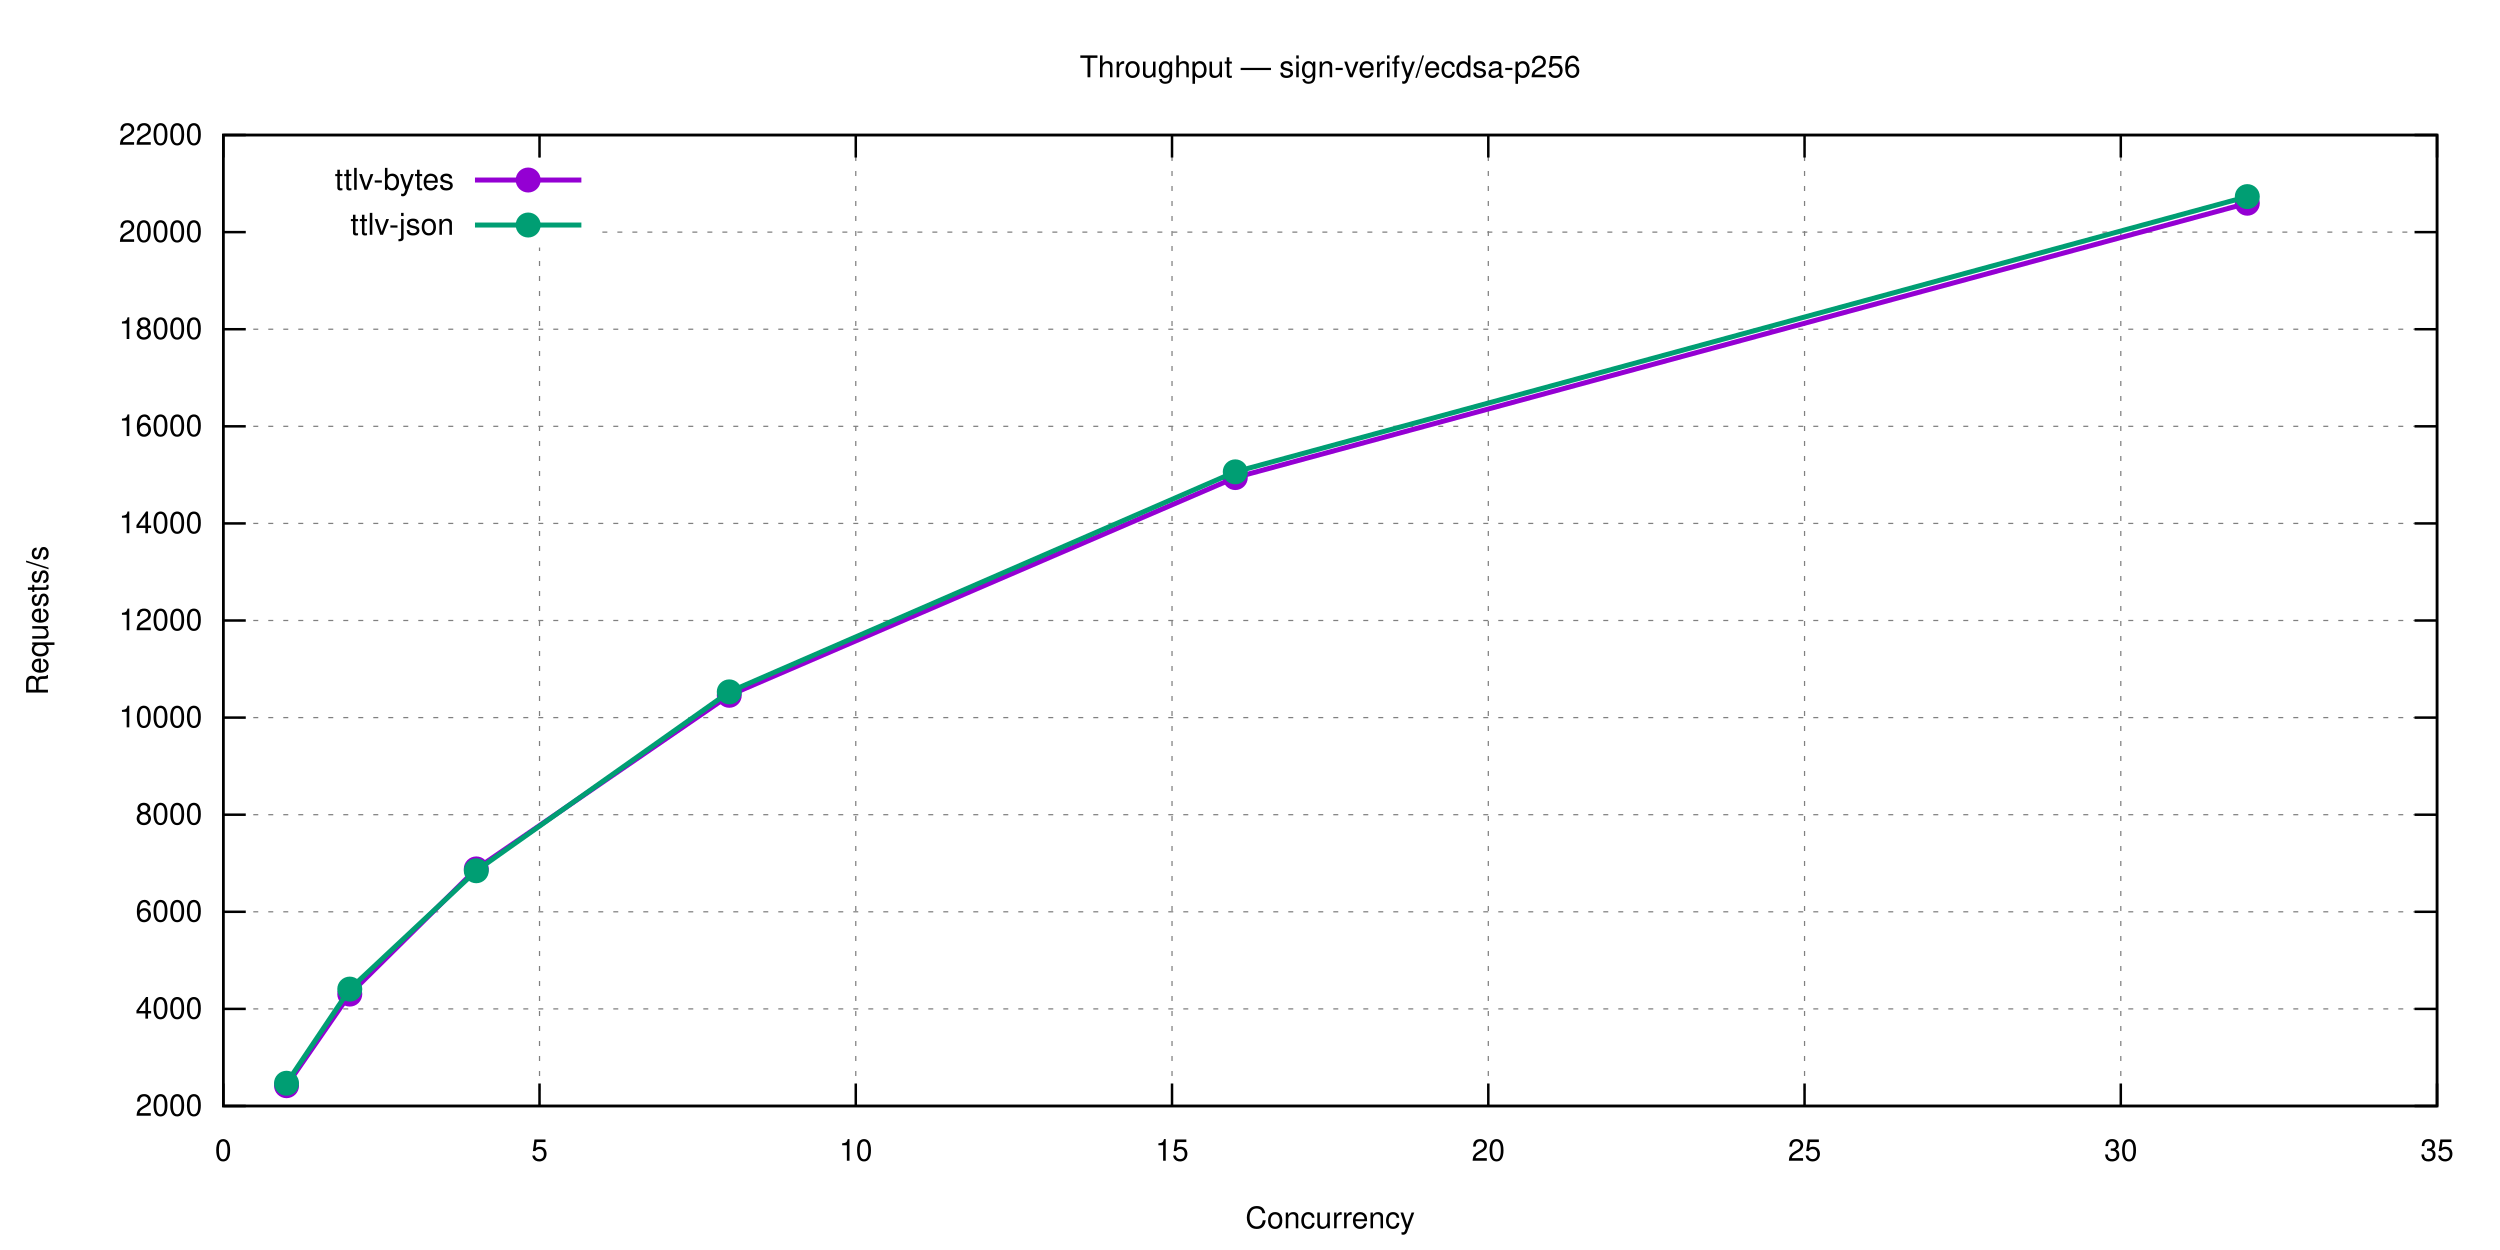
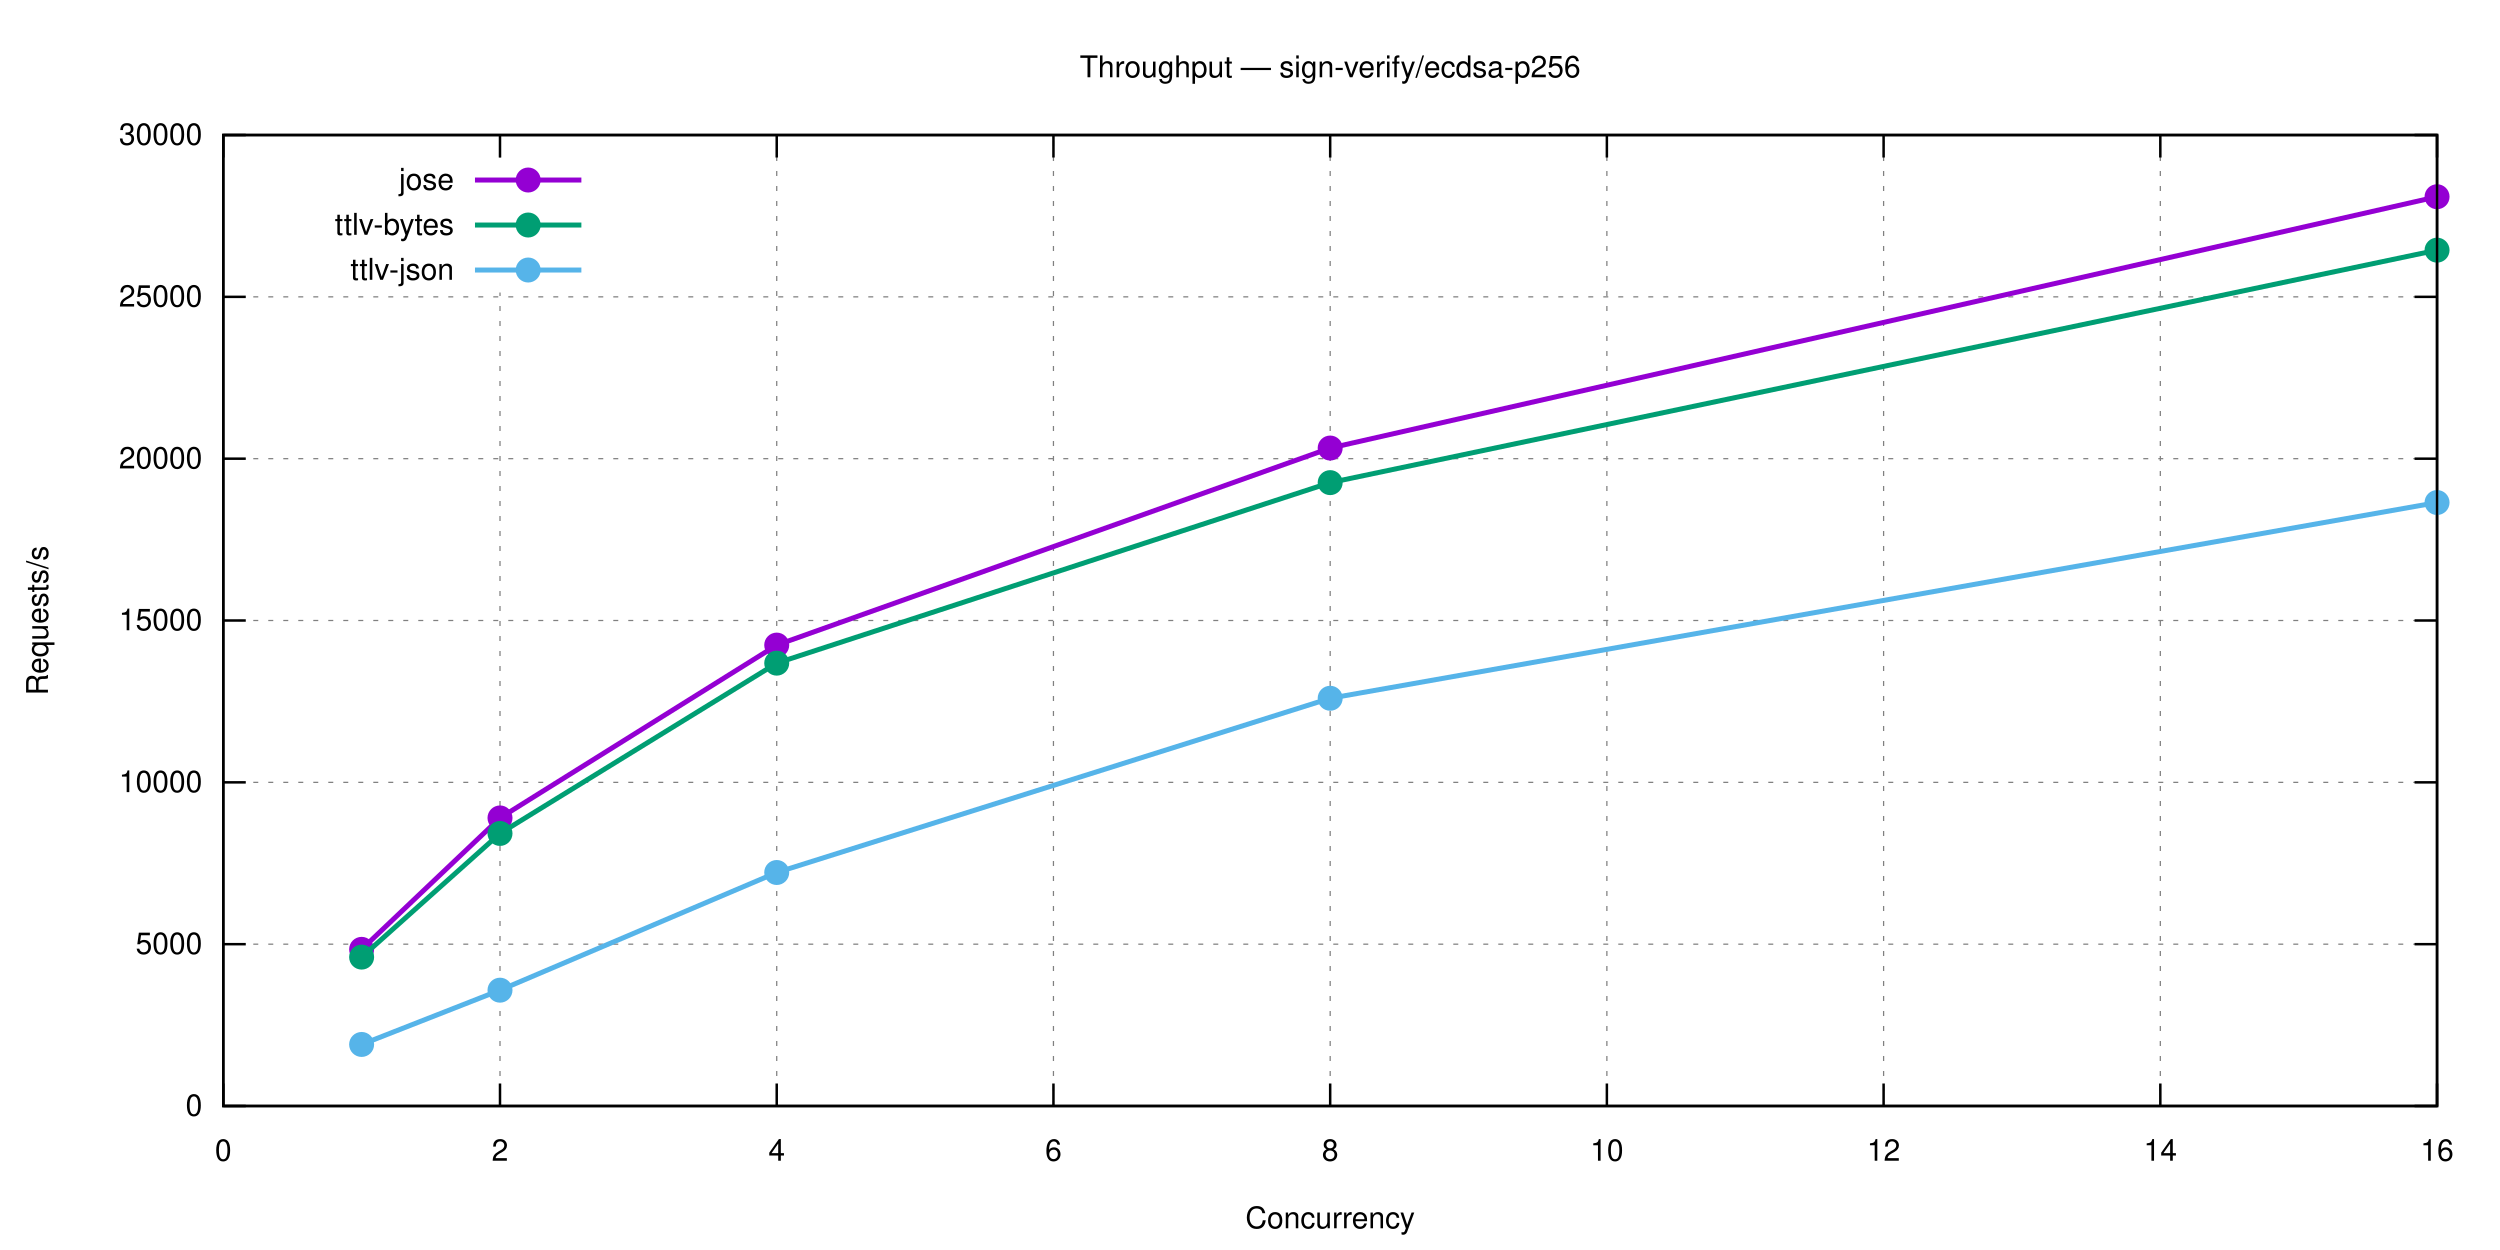
<svg xmlns="http://www.w3.org/2000/svg" xmlns:xlink="http://www.w3.org/1999/xlink" width="1000" height="500" viewBox="0 0 1000 500">
  <g id="gnuplot_canvas">
    <rect x="0" y="0" width="1000" height="500" fill="none" />
    <defs>
      <circle id="gpDot" r="0.5" stroke-width="0.5" stroke="currentColor" />
      <path id="gpPt0" stroke-width="0.222" stroke="currentColor" d="M-1,0 h2 M0,-1 v2" />
      <path id="gpPt1" stroke-width="0.222" stroke="currentColor" d="M-1,-1 L1,1 M1,-1 L-1,1" />
      <path id="gpPt2" stroke-width="0.222" stroke="currentColor" d="M-1,0 L1,0 M0,-1 L0,1 M-1,-1 L1,1 M-1,1 L1,-1" />
      <rect id="gpPt3" stroke-width="0.222" stroke="currentColor" x="-1" y="-1" width="2" height="2" />
      <rect id="gpPt4" stroke-width="0.222" stroke="currentColor" fill="currentColor" x="-1" y="-1" width="2" height="2" />
      <circle id="gpPt5" stroke-width="0.222" stroke="currentColor" cx="0" cy="0" r="1" />
      <use xlink:href="#gpPt5" id="gpPt6" fill="currentColor" stroke="none" />
      <path id="gpPt7" stroke-width="0.222" stroke="currentColor" d="M0,-1.33 L-1.33,0.67 L1.33,0.67 z" />
      <use xlink:href="#gpPt7" id="gpPt8" fill="currentColor" stroke="none" />
      <use xlink:href="#gpPt7" id="gpPt9" stroke="currentColor" transform="rotate(180)" />
      <use xlink:href="#gpPt9" id="gpPt10" fill="currentColor" stroke="none" />
      <use xlink:href="#gpPt3" id="gpPt11" stroke="currentColor" transform="rotate(45)" />
      <use xlink:href="#gpPt11" id="gpPt12" fill="currentColor" stroke="none" />
      <path id="gpPt13" stroke-width="0.222" stroke="currentColor" d="M0,1.330 L1.265,0.411 L0.782,-1.067 L-0.782,-1.076 L-1.265,0.411 z" />
      <use xlink:href="#gpPt13" id="gpPt14" fill="currentColor" stroke="none" />
      <filter id="textbox" filterUnits="objectBoundingBox" x="0" y="0" height="1" width="1">
        <feFlood flood-color="white" flood-opacity="1" result="bgnd" />
        <feComposite in="SourceGraphic" in2="bgnd" operator="atop" />
      </filter>
      <filter id="greybox" filterUnits="objectBoundingBox" x="0" y="0" height="1" width="1">
        <feFlood flood-color="lightgrey" flood-opacity="1" result="grey" />
        <feComposite in="SourceGraphic" in2="grey" operator="atop" />
      </filter>
    </defs>
    <g fill="none" color="white" stroke="currentColor" stroke-width="1.00" stroke-linecap="butt" stroke-linejoin="miter">
</g>
    <g fill="none" color="black" stroke="currentColor" stroke-width="1.00" stroke-linecap="butt" stroke-linejoin="miter">
</g>
    <g fill="none" color="black" stroke="black" stroke-width="0.50" stroke-linecap="butt" stroke-linejoin="miter">
</g>
    <g fill="none" color="gray" stroke="currentColor" stroke-width="0.50" stroke-linecap="butt" stroke-linejoin="miter">
      <path stroke="gray" stroke-dasharray="2,4" class="gridline" d="M89.31,442.40 L974.82,442.40  " />
    </g>
    <g fill="none" color="gray" stroke="gray" stroke-width="1.00" stroke-linecap="butt" stroke-linejoin="miter">
</g>
    <g fill="none" color="black" stroke="currentColor" stroke-width="1.00" stroke-linecap="butt" stroke-linejoin="miter">
      <path stroke="black" d="M89.31,442.40 L98.31,442.40 M974.82,442.40 L965.82,442.40  " />
      <g transform="translate(80.92,446.30)" stroke="none" fill="black" font-family="Helvetica" font-size="12.00" text-anchor="end">
        <text>
-           <tspan font-family="Helvetica"> 2000</tspan>
-         </text>
-       </g>
-     </g>
-     <g fill="none" color="black" stroke="currentColor" stroke-width="1.00" stroke-linecap="butt" stroke-linejoin="miter">
- </g>
-     <g fill="none" color="black" stroke="black" stroke-width="0.50" stroke-linecap="butt" stroke-linejoin="miter">
- </g>
-     <g fill="none" color="gray" stroke="currentColor" stroke-width="0.50" stroke-linecap="butt" stroke-linejoin="miter">
-       <path stroke="gray" stroke-dasharray="2,4" class="gridline" d="M89.31,403.56 L974.82,403.56  " />
-     </g>
-     <g fill="none" color="gray" stroke="gray" stroke-width="1.00" stroke-linecap="butt" stroke-linejoin="miter">
- </g>
-     <g fill="none" color="black" stroke="currentColor" stroke-width="1.00" stroke-linecap="butt" stroke-linejoin="miter">
-       <path stroke="black" d="M89.31,403.56 L98.31,403.56 M974.82,403.56 L965.82,403.56  " />
-       <g transform="translate(80.92,407.46)" stroke="none" fill="black" font-family="Helvetica" font-size="12.00" text-anchor="end">
-         <text>
-           <tspan font-family="Helvetica"> 4000</tspan>
-         </text>
-       </g>
-     </g>
-     <g fill="none" color="black" stroke="currentColor" stroke-width="1.00" stroke-linecap="butt" stroke-linejoin="miter">
- </g>
-     <g fill="none" color="black" stroke="black" stroke-width="0.50" stroke-linecap="butt" stroke-linejoin="miter">
- </g>
-     <g fill="none" color="gray" stroke="currentColor" stroke-width="0.50" stroke-linecap="butt" stroke-linejoin="miter">
-       <path stroke="gray" stroke-dasharray="2,4" class="gridline" d="M89.31,364.72 L974.82,364.72  " />
-     </g>
-     <g fill="none" color="gray" stroke="gray" stroke-width="1.00" stroke-linecap="butt" stroke-linejoin="miter">
- </g>
-     <g fill="none" color="black" stroke="currentColor" stroke-width="1.00" stroke-linecap="butt" stroke-linejoin="miter">
-       <path stroke="black" d="M89.31,364.72 L98.31,364.72 M974.82,364.72 L965.82,364.72  " />
-       <g transform="translate(80.92,368.62)" stroke="none" fill="black" font-family="Helvetica" font-size="12.00" text-anchor="end">
-         <text>
-           <tspan font-family="Helvetica"> 6000</tspan>
-         </text>
-       </g>
-     </g>
-     <g fill="none" color="black" stroke="currentColor" stroke-width="1.00" stroke-linecap="butt" stroke-linejoin="miter">
- </g>
-     <g fill="none" color="black" stroke="black" stroke-width="0.50" stroke-linecap="butt" stroke-linejoin="miter">
- </g>
-     <g fill="none" color="gray" stroke="currentColor" stroke-width="0.50" stroke-linecap="butt" stroke-linejoin="miter">
-       <path stroke="gray" stroke-dasharray="2,4" class="gridline" d="M89.31,325.88 L974.82,325.88  " />
-     </g>
-     <g fill="none" color="gray" stroke="gray" stroke-width="1.00" stroke-linecap="butt" stroke-linejoin="miter">
- </g>
-     <g fill="none" color="black" stroke="currentColor" stroke-width="1.00" stroke-linecap="butt" stroke-linejoin="miter">
-       <path stroke="black" d="M89.31,325.88 L98.31,325.88 M974.82,325.88 L965.82,325.88  " />
-       <g transform="translate(80.92,329.78)" stroke="none" fill="black" font-family="Helvetica" font-size="12.00" text-anchor="end">
-         <text>
-           <tspan font-family="Helvetica"> 8000</tspan>
-         </text>
-       </g>
-     </g>
-     <g fill="none" color="black" stroke="currentColor" stroke-width="1.00" stroke-linecap="butt" stroke-linejoin="miter">
- </g>
-     <g fill="none" color="black" stroke="black" stroke-width="0.50" stroke-linecap="butt" stroke-linejoin="miter">
- </g>
-     <g fill="none" color="gray" stroke="currentColor" stroke-width="0.50" stroke-linecap="butt" stroke-linejoin="miter">
-       <path stroke="gray" stroke-dasharray="2,4" class="gridline" d="M89.31,287.04 L974.82,287.04  " />
-     </g>
-     <g fill="none" color="gray" stroke="gray" stroke-width="1.00" stroke-linecap="butt" stroke-linejoin="miter">
- </g>
-     <g fill="none" color="black" stroke="currentColor" stroke-width="1.00" stroke-linecap="butt" stroke-linejoin="miter">
-       <path stroke="black" d="M89.31,287.04 L98.31,287.04 M974.82,287.04 L965.82,287.04  " />
-       <g transform="translate(80.92,290.94)" stroke="none" fill="black" font-family="Helvetica" font-size="12.00" text-anchor="end">
+           <tspan font-family="Helvetica"> 0</tspan>
+         </text>
+       </g>
+     </g>
+     <g fill="none" color="black" stroke="currentColor" stroke-width="1.00" stroke-linecap="butt" stroke-linejoin="miter">
+ </g>
+     <g fill="none" color="black" stroke="black" stroke-width="0.50" stroke-linecap="butt" stroke-linejoin="miter">
+ </g>
+     <g fill="none" color="gray" stroke="currentColor" stroke-width="0.50" stroke-linecap="butt" stroke-linejoin="miter">
+       <path stroke="gray" stroke-dasharray="2,4" class="gridline" d="M89.31,377.67 L974.82,377.67  " />
+     </g>
+     <g fill="none" color="gray" stroke="gray" stroke-width="1.00" stroke-linecap="butt" stroke-linejoin="miter">
+ </g>
+     <g fill="none" color="black" stroke="currentColor" stroke-width="1.00" stroke-linecap="butt" stroke-linejoin="miter">
+       <path stroke="black" d="M89.31,377.67 L98.31,377.67 M974.82,377.67 L965.82,377.67  " />
+       <g transform="translate(80.92,381.57)" stroke="none" fill="black" font-family="Helvetica" font-size="12.00" text-anchor="end">
+         <text>
+           <tspan font-family="Helvetica"> 5000</tspan>
+         </text>
+       </g>
+     </g>
+     <g fill="none" color="black" stroke="currentColor" stroke-width="1.00" stroke-linecap="butt" stroke-linejoin="miter">
+ </g>
+     <g fill="none" color="black" stroke="black" stroke-width="0.50" stroke-linecap="butt" stroke-linejoin="miter">
+ </g>
+     <g fill="none" color="gray" stroke="currentColor" stroke-width="0.50" stroke-linecap="butt" stroke-linejoin="miter">
+       <path stroke="gray" stroke-dasharray="2,4" class="gridline" d="M89.31,312.94 L974.82,312.94  " />
+     </g>
+     <g fill="none" color="gray" stroke="gray" stroke-width="1.00" stroke-linecap="butt" stroke-linejoin="miter">
+ </g>
+     <g fill="none" color="black" stroke="currentColor" stroke-width="1.00" stroke-linecap="butt" stroke-linejoin="miter">
+       <path stroke="black" d="M89.31,312.94 L98.31,312.94 M974.82,312.94 L965.82,312.94  " />
+       <g transform="translate(80.92,316.84)" stroke="none" fill="black" font-family="Helvetica" font-size="12.00" text-anchor="end">
        <text>
          <tspan font-family="Helvetica"> 10000</tspan>
        </text>
      </g>
    </g>
    <g fill="none" color="black" stroke="currentColor" stroke-width="1.00" stroke-linecap="butt" stroke-linejoin="miter">
</g>
    <g fill="none" color="black" stroke="black" stroke-width="0.50" stroke-linecap="butt" stroke-linejoin="miter">
</g>
    <g fill="none" color="gray" stroke="currentColor" stroke-width="0.50" stroke-linecap="butt" stroke-linejoin="miter">
      <path stroke="gray" stroke-dasharray="2,4" class="gridline" d="M89.31,248.20 L974.82,248.20  " />
    </g>
    <g fill="none" color="gray" stroke="gray" stroke-width="1.00" stroke-linecap="butt" stroke-linejoin="miter">
</g>
    <g fill="none" color="black" stroke="currentColor" stroke-width="1.00" stroke-linecap="butt" stroke-linejoin="miter">
      <path stroke="black" d="M89.31,248.20 L98.31,248.20 M974.82,248.20 L965.82,248.20  " />
      <g transform="translate(80.92,252.10)" stroke="none" fill="black" font-family="Helvetica" font-size="12.00" text-anchor="end">
        <text>
-           <tspan font-family="Helvetica"> 12000</tspan>
-         </text>
-       </g>
-     </g>
-     <g fill="none" color="black" stroke="currentColor" stroke-width="1.00" stroke-linecap="butt" stroke-linejoin="miter">
- </g>
-     <g fill="none" color="black" stroke="black" stroke-width="0.50" stroke-linecap="butt" stroke-linejoin="miter">
- </g>
-     <g fill="none" color="gray" stroke="currentColor" stroke-width="0.50" stroke-linecap="butt" stroke-linejoin="miter">
-       <path stroke="gray" stroke-dasharray="2,4" class="gridline" d="M89.31,209.37 L974.82,209.37  " />
-     </g>
-     <g fill="none" color="gray" stroke="gray" stroke-width="1.00" stroke-linecap="butt" stroke-linejoin="miter">
- </g>
-     <g fill="none" color="black" stroke="currentColor" stroke-width="1.00" stroke-linecap="butt" stroke-linejoin="miter">
-       <path stroke="black" d="M89.31,209.37 L98.31,209.37 M974.82,209.37 L965.82,209.37  " />
-       <g transform="translate(80.92,213.27)" stroke="none" fill="black" font-family="Helvetica" font-size="12.00" text-anchor="end">
-         <text>
-           <tspan font-family="Helvetica"> 14000</tspan>
-         </text>
-       </g>
-     </g>
-     <g fill="none" color="black" stroke="currentColor" stroke-width="1.00" stroke-linecap="butt" stroke-linejoin="miter">
- </g>
-     <g fill="none" color="black" stroke="black" stroke-width="0.50" stroke-linecap="butt" stroke-linejoin="miter">
- </g>
-     <g fill="none" color="gray" stroke="currentColor" stroke-width="0.50" stroke-linecap="butt" stroke-linejoin="miter">
-       <path stroke="gray" stroke-dasharray="2,4" class="gridline" d="M89.31,170.53 L974.82,170.53  " />
-     </g>
-     <g fill="none" color="gray" stroke="gray" stroke-width="1.00" stroke-linecap="butt" stroke-linejoin="miter">
- </g>
-     <g fill="none" color="black" stroke="currentColor" stroke-width="1.00" stroke-linecap="butt" stroke-linejoin="miter">
-       <path stroke="black" d="M89.31,170.53 L98.31,170.53 M974.82,170.53 L965.82,170.53  " />
-       <g transform="translate(80.92,174.43)" stroke="none" fill="black" font-family="Helvetica" font-size="12.00" text-anchor="end">
-         <text>
-           <tspan font-family="Helvetica"> 16000</tspan>
-         </text>
-       </g>
-     </g>
-     <g fill="none" color="black" stroke="currentColor" stroke-width="1.00" stroke-linecap="butt" stroke-linejoin="miter">
- </g>
-     <g fill="none" color="black" stroke="black" stroke-width="0.50" stroke-linecap="butt" stroke-linejoin="miter">
- </g>
-     <g fill="none" color="gray" stroke="currentColor" stroke-width="0.50" stroke-linecap="butt" stroke-linejoin="miter">
-       <path stroke="gray" stroke-dasharray="2,4" class="gridline" d="M89.31,131.69 L974.82,131.69  " />
-     </g>
-     <g fill="none" color="gray" stroke="gray" stroke-width="1.00" stroke-linecap="butt" stroke-linejoin="miter">
- </g>
-     <g fill="none" color="black" stroke="currentColor" stroke-width="1.00" stroke-linecap="butt" stroke-linejoin="miter">
-       <path stroke="black" d="M89.31,131.69 L98.31,131.69 M974.82,131.69 L965.82,131.69  " />
-       <g transform="translate(80.92,135.59)" stroke="none" fill="black" font-family="Helvetica" font-size="12.00" text-anchor="end">
-         <text>
-           <tspan font-family="Helvetica"> 18000</tspan>
-         </text>
-       </g>
-     </g>
-     <g fill="none" color="black" stroke="currentColor" stroke-width="1.00" stroke-linecap="butt" stroke-linejoin="miter">
- </g>
-     <g fill="none" color="black" stroke="black" stroke-width="0.50" stroke-linecap="butt" stroke-linejoin="miter">
- </g>
-     <g fill="none" color="gray" stroke="currentColor" stroke-width="0.50" stroke-linecap="butt" stroke-linejoin="miter">
-       <path stroke="gray" stroke-dasharray="2,4" class="gridline" d="M89.31,92.85 L97.70,92.85 M240.94,92.85 L974.82,92.85  " />
-     </g>
-     <g fill="none" color="gray" stroke="gray" stroke-width="1.00" stroke-linecap="butt" stroke-linejoin="miter">
- </g>
-     <g fill="none" color="black" stroke="currentColor" stroke-width="1.00" stroke-linecap="butt" stroke-linejoin="miter">
-       <path stroke="black" d="M89.31,92.85 L98.31,92.85 M974.82,92.85 L965.82,92.85  " />
-       <g transform="translate(80.92,96.75)" stroke="none" fill="black" font-family="Helvetica" font-size="12.00" text-anchor="end">
+           <tspan font-family="Helvetica"> 15000</tspan>
+         </text>
+       </g>
+     </g>
+     <g fill="none" color="black" stroke="currentColor" stroke-width="1.00" stroke-linecap="butt" stroke-linejoin="miter">
+ </g>
+     <g fill="none" color="black" stroke="black" stroke-width="0.50" stroke-linecap="butt" stroke-linejoin="miter">
+ </g>
+     <g fill="none" color="gray" stroke="currentColor" stroke-width="0.50" stroke-linecap="butt" stroke-linejoin="miter">
+       <path stroke="gray" stroke-dasharray="2,4" class="gridline" d="M89.31,183.47 L974.82,183.47  " />
+     </g>
+     <g fill="none" color="gray" stroke="gray" stroke-width="1.00" stroke-linecap="butt" stroke-linejoin="miter">
+ </g>
+     <g fill="none" color="black" stroke="currentColor" stroke-width="1.00" stroke-linecap="butt" stroke-linejoin="miter">
+       <path stroke="black" d="M89.31,183.47 L98.31,183.47 M974.82,183.47 L965.82,183.47  " />
+       <g transform="translate(80.92,187.37)" stroke="none" fill="black" font-family="Helvetica" font-size="12.00" text-anchor="end">
        <text>
          <tspan font-family="Helvetica"> 20000</tspan>
+         </text>
+       </g>
+     </g>
+     <g fill="none" color="black" stroke="currentColor" stroke-width="1.00" stroke-linecap="butt" stroke-linejoin="miter">
+ </g>
+     <g fill="none" color="black" stroke="black" stroke-width="0.50" stroke-linecap="butt" stroke-linejoin="miter">
+ </g>
+     <g fill="none" color="gray" stroke="currentColor" stroke-width="0.50" stroke-linecap="butt" stroke-linejoin="miter">
+       <path stroke="gray" stroke-dasharray="2,4" class="gridline" d="M89.31,118.74 L974.82,118.74  " />
+     </g>
+     <g fill="none" color="gray" stroke="gray" stroke-width="1.00" stroke-linecap="butt" stroke-linejoin="miter">
+ </g>
+     <g fill="none" color="black" stroke="currentColor" stroke-width="1.00" stroke-linecap="butt" stroke-linejoin="miter">
+       <path stroke="black" d="M89.31,118.74 L98.31,118.74 M974.82,118.74 L965.82,118.74  " />
+       <g transform="translate(80.92,122.64)" stroke="none" fill="black" font-family="Helvetica" font-size="12.00" text-anchor="end">
+         <text>
+           <tspan font-family="Helvetica"> 25000</tspan>
        </text>
      </g>
    </g>
    <g fill="none" color="black" stroke="currentColor" stroke-width="1.00" stroke-linecap="butt" stroke-linejoin="miter">
</g>
    <g fill="none" color="black" stroke="black" stroke-width="0.50" stroke-linecap="butt" stroke-linejoin="miter">
</g>
    <g fill="none" color="gray" stroke="currentColor" stroke-width="0.50" stroke-linecap="butt" stroke-linejoin="miter">
      <path stroke="gray" stroke-dasharray="2,4" class="gridline" d="M89.31,54.01 L974.82,54.01  " />
    </g>
    <g fill="none" color="gray" stroke="gray" stroke-width="1.00" stroke-linecap="butt" stroke-linejoin="miter">
</g>
    <g fill="none" color="black" stroke="currentColor" stroke-width="1.00" stroke-linecap="butt" stroke-linejoin="miter">
      <path stroke="black" d="M89.31,54.01 L98.31,54.01 M974.82,54.01 L965.82,54.01  " />
      <g transform="translate(80.92,57.91)" stroke="none" fill="black" font-family="Helvetica" font-size="12.00" text-anchor="end">
        <text>
-           <tspan font-family="Helvetica"> 22000</tspan>
+           <tspan font-family="Helvetica"> 30000</tspan>
        </text>
      </g>
    </g>
    <g fill="none" color="black" stroke="currentColor" stroke-width="1.00" stroke-linecap="butt" stroke-linejoin="miter">
</g>
    <g fill="none" color="black" stroke="black" stroke-width="0.50" stroke-linecap="butt" stroke-linejoin="miter">
</g>
    <g fill="none" color="gray" stroke="currentColor" stroke-width="0.50" stroke-linecap="butt" stroke-linejoin="miter">
      <path stroke="gray" stroke-dasharray="2,4" class="gridline" d="M89.31,442.40 L89.31,54.01  " />
    </g>
    <g fill="none" color="gray" stroke="gray" stroke-width="1.00" stroke-linecap="butt" stroke-linejoin="miter">
</g>
    <g fill="none" color="black" stroke="currentColor" stroke-width="1.00" stroke-linecap="butt" stroke-linejoin="miter">
      <path stroke="black" d="M89.31,442.40 L89.31,433.40 M89.31,54.01 L89.31,63.01  " />
      <g transform="translate(89.31,464.30)" stroke="none" fill="black" font-family="Helvetica" font-size="12.00" text-anchor="middle">
        <text>
          <tspan font-family="Helvetica"> 0</tspan>
        </text>
      </g>
    </g>
    <g fill="none" color="black" stroke="currentColor" stroke-width="1.00" stroke-linecap="butt" stroke-linejoin="miter">
</g>
    <g fill="none" color="black" stroke="black" stroke-width="0.50" stroke-linecap="butt" stroke-linejoin="miter">
</g>
    <g fill="none" color="gray" stroke="currentColor" stroke-width="0.50" stroke-linecap="butt" stroke-linejoin="miter">
-       <path stroke="gray" stroke-dasharray="2,4" class="gridline" d="M215.81,442.40 L215.81,99.01 M215.81,63.01 L215.81,54.01  " />
-     </g>
-     <g fill="none" color="gray" stroke="gray" stroke-width="1.00" stroke-linecap="butt" stroke-linejoin="miter">
- </g>
-     <g fill="none" color="black" stroke="currentColor" stroke-width="1.00" stroke-linecap="butt" stroke-linejoin="miter">
-       <path stroke="black" d="M215.81,442.40 L215.81,433.40 M215.81,54.01 L215.81,63.01  " />
-       <g transform="translate(215.81,464.30)" stroke="none" fill="black" font-family="Helvetica" font-size="12.00" text-anchor="middle">
-         <text>
-           <tspan font-family="Helvetica"> 5</tspan>
-         </text>
-       </g>
-     </g>
-     <g fill="none" color="black" stroke="currentColor" stroke-width="1.00" stroke-linecap="butt" stroke-linejoin="miter">
- </g>
-     <g fill="none" color="black" stroke="black" stroke-width="0.50" stroke-linecap="butt" stroke-linejoin="miter">
- </g>
-     <g fill="none" color="gray" stroke="currentColor" stroke-width="0.50" stroke-linecap="butt" stroke-linejoin="miter">
-       <path stroke="gray" stroke-dasharray="2,4" class="gridline" d="M342.31,442.40 L342.31,54.01  " />
-     </g>
-     <g fill="none" color="gray" stroke="gray" stroke-width="1.00" stroke-linecap="butt" stroke-linejoin="miter">
- </g>
-     <g fill="none" color="black" stroke="currentColor" stroke-width="1.00" stroke-linecap="butt" stroke-linejoin="miter">
-       <path stroke="black" d="M342.31,442.40 L342.31,433.40 M342.31,54.01 L342.31,63.01  " />
-       <g transform="translate(342.31,464.30)" stroke="none" fill="black" font-family="Helvetica" font-size="12.00" text-anchor="middle">
+       <path stroke="gray" stroke-dasharray="2,4" class="gridline" d="M200.00,442.40 L200.00,117.01 M200.00,63.01 L200.00,54.01  " />
+     </g>
+     <g fill="none" color="gray" stroke="gray" stroke-width="1.00" stroke-linecap="butt" stroke-linejoin="miter">
+ </g>
+     <g fill="none" color="black" stroke="currentColor" stroke-width="1.00" stroke-linecap="butt" stroke-linejoin="miter">
+       <path stroke="black" d="M200.00,442.40 L200.00,433.40 M200.00,54.01 L200.00,63.01  " />
+       <g transform="translate(200.00,464.30)" stroke="none" fill="black" font-family="Helvetica" font-size="12.00" text-anchor="middle">
+         <text>
+           <tspan font-family="Helvetica"> 2</tspan>
+         </text>
+       </g>
+     </g>
+     <g fill="none" color="black" stroke="currentColor" stroke-width="1.00" stroke-linecap="butt" stroke-linejoin="miter">
+ </g>
+     <g fill="none" color="black" stroke="black" stroke-width="0.50" stroke-linecap="butt" stroke-linejoin="miter">
+ </g>
+     <g fill="none" color="gray" stroke="currentColor" stroke-width="0.50" stroke-linecap="butt" stroke-linejoin="miter">
+       <path stroke="gray" stroke-dasharray="2,4" class="gridline" d="M310.69,442.40 L310.69,54.01  " />
+     </g>
+     <g fill="none" color="gray" stroke="gray" stroke-width="1.00" stroke-linecap="butt" stroke-linejoin="miter">
+ </g>
+     <g fill="none" color="black" stroke="currentColor" stroke-width="1.00" stroke-linecap="butt" stroke-linejoin="miter">
+       <path stroke="black" d="M310.69,442.40 L310.69,433.40 M310.69,54.01 L310.69,63.01  " />
+       <g transform="translate(310.69,464.30)" stroke="none" fill="black" font-family="Helvetica" font-size="12.00" text-anchor="middle">
+         <text>
+           <tspan font-family="Helvetica"> 4</tspan>
+         </text>
+       </g>
+     </g>
+     <g fill="none" color="black" stroke="currentColor" stroke-width="1.00" stroke-linecap="butt" stroke-linejoin="miter">
+ </g>
+     <g fill="none" color="black" stroke="black" stroke-width="0.50" stroke-linecap="butt" stroke-linejoin="miter">
+ </g>
+     <g fill="none" color="gray" stroke="currentColor" stroke-width="0.50" stroke-linecap="butt" stroke-linejoin="miter">
+       <path stroke="gray" stroke-dasharray="2,4" class="gridline" d="M421.38,442.40 L421.38,54.01  " />
+     </g>
+     <g fill="none" color="gray" stroke="gray" stroke-width="1.00" stroke-linecap="butt" stroke-linejoin="miter">
+ </g>
+     <g fill="none" color="black" stroke="currentColor" stroke-width="1.00" stroke-linecap="butt" stroke-linejoin="miter">
+       <path stroke="black" d="M421.38,442.40 L421.38,433.40 M421.38,54.01 L421.38,63.01  " />
+       <g transform="translate(421.38,464.30)" stroke="none" fill="black" font-family="Helvetica" font-size="12.00" text-anchor="middle">
+         <text>
+           <tspan font-family="Helvetica"> 6</tspan>
+         </text>
+       </g>
+     </g>
+     <g fill="none" color="black" stroke="currentColor" stroke-width="1.00" stroke-linecap="butt" stroke-linejoin="miter">
+ </g>
+     <g fill="none" color="black" stroke="black" stroke-width="0.50" stroke-linecap="butt" stroke-linejoin="miter">
+ </g>
+     <g fill="none" color="gray" stroke="currentColor" stroke-width="0.50" stroke-linecap="butt" stroke-linejoin="miter">
+       <path stroke="gray" stroke-dasharray="2,4" class="gridline" d="M532.07,442.40 L532.07,54.01  " />
+     </g>
+     <g fill="none" color="gray" stroke="gray" stroke-width="1.00" stroke-linecap="butt" stroke-linejoin="miter">
+ </g>
+     <g fill="none" color="black" stroke="currentColor" stroke-width="1.00" stroke-linecap="butt" stroke-linejoin="miter">
+       <path stroke="black" d="M532.07,442.40 L532.07,433.40 M532.07,54.01 L532.07,63.01  " />
+       <g transform="translate(532.07,464.30)" stroke="none" fill="black" font-family="Helvetica" font-size="12.00" text-anchor="middle">
+         <text>
+           <tspan font-family="Helvetica"> 8</tspan>
+         </text>
+       </g>
+     </g>
+     <g fill="none" color="black" stroke="currentColor" stroke-width="1.00" stroke-linecap="butt" stroke-linejoin="miter">
+ </g>
+     <g fill="none" color="black" stroke="black" stroke-width="0.50" stroke-linecap="butt" stroke-linejoin="miter">
+ </g>
+     <g fill="none" color="gray" stroke="currentColor" stroke-width="0.50" stroke-linecap="butt" stroke-linejoin="miter">
+       <path stroke="gray" stroke-dasharray="2,4" class="gridline" d="M642.75,442.40 L642.75,54.01  " />
+     </g>
+     <g fill="none" color="gray" stroke="gray" stroke-width="1.00" stroke-linecap="butt" stroke-linejoin="miter">
+ </g>
+     <g fill="none" color="black" stroke="currentColor" stroke-width="1.00" stroke-linecap="butt" stroke-linejoin="miter">
+       <path stroke="black" d="M642.75,442.40 L642.75,433.40 M642.75,54.01 L642.75,63.01  " />
+       <g transform="translate(642.75,464.30)" stroke="none" fill="black" font-family="Helvetica" font-size="12.00" text-anchor="middle">
        <text>
          <tspan font-family="Helvetica"> 10</tspan>
        </text>
      </g>
    </g>
    <g fill="none" color="black" stroke="currentColor" stroke-width="1.00" stroke-linecap="butt" stroke-linejoin="miter">
</g>
    <g fill="none" color="black" stroke="black" stroke-width="0.50" stroke-linecap="butt" stroke-linejoin="miter">
</g>
    <g fill="none" color="gray" stroke="currentColor" stroke-width="0.50" stroke-linecap="butt" stroke-linejoin="miter">
-       <path stroke="gray" stroke-dasharray="2,4" class="gridline" d="M468.81,442.40 L468.81,54.01  " />
-     </g>
-     <g fill="none" color="gray" stroke="gray" stroke-width="1.00" stroke-linecap="butt" stroke-linejoin="miter">
- </g>
-     <g fill="none" color="black" stroke="currentColor" stroke-width="1.00" stroke-linecap="butt" stroke-linejoin="miter">
-       <path stroke="black" d="M468.81,442.40 L468.81,433.40 M468.81,54.01 L468.81,63.01  " />
-       <g transform="translate(468.81,464.30)" stroke="none" fill="black" font-family="Helvetica" font-size="12.00" text-anchor="middle">
-         <text>
-           <tspan font-family="Helvetica"> 15</tspan>
-         </text>
-       </g>
-     </g>
-     <g fill="none" color="black" stroke="currentColor" stroke-width="1.00" stroke-linecap="butt" stroke-linejoin="miter">
- </g>
-     <g fill="none" color="black" stroke="black" stroke-width="0.50" stroke-linecap="butt" stroke-linejoin="miter">
- </g>
-     <g fill="none" color="gray" stroke="currentColor" stroke-width="0.50" stroke-linecap="butt" stroke-linejoin="miter">
-       <path stroke="gray" stroke-dasharray="2,4" class="gridline" d="M595.32,442.40 L595.32,54.01  " />
-     </g>
-     <g fill="none" color="gray" stroke="gray" stroke-width="1.00" stroke-linecap="butt" stroke-linejoin="miter">
- </g>
-     <g fill="none" color="black" stroke="currentColor" stroke-width="1.00" stroke-linecap="butt" stroke-linejoin="miter">
-       <path stroke="black" d="M595.32,442.40 L595.32,433.40 M595.32,54.01 L595.32,63.01  " />
-       <g transform="translate(595.32,464.30)" stroke="none" fill="black" font-family="Helvetica" font-size="12.00" text-anchor="middle">
-         <text>
-           <tspan font-family="Helvetica"> 20</tspan>
-         </text>
-       </g>
-     </g>
-     <g fill="none" color="black" stroke="currentColor" stroke-width="1.00" stroke-linecap="butt" stroke-linejoin="miter">
- </g>
-     <g fill="none" color="black" stroke="black" stroke-width="0.50" stroke-linecap="butt" stroke-linejoin="miter">
- </g>
-     <g fill="none" color="gray" stroke="currentColor" stroke-width="0.50" stroke-linecap="butt" stroke-linejoin="miter">
-       <path stroke="gray" stroke-dasharray="2,4" class="gridline" d="M721.82,442.40 L721.82,54.01  " />
-     </g>
-     <g fill="none" color="gray" stroke="gray" stroke-width="1.00" stroke-linecap="butt" stroke-linejoin="miter">
- </g>
-     <g fill="none" color="black" stroke="currentColor" stroke-width="1.00" stroke-linecap="butt" stroke-linejoin="miter">
-       <path stroke="black" d="M721.82,442.40 L721.82,433.40 M721.82,54.01 L721.82,63.01  " />
-       <g transform="translate(721.82,464.30)" stroke="none" fill="black" font-family="Helvetica" font-size="12.00" text-anchor="middle">
-         <text>
-           <tspan font-family="Helvetica"> 25</tspan>
-         </text>
-       </g>
-     </g>
-     <g fill="none" color="black" stroke="currentColor" stroke-width="1.00" stroke-linecap="butt" stroke-linejoin="miter">
- </g>
-     <g fill="none" color="black" stroke="black" stroke-width="0.50" stroke-linecap="butt" stroke-linejoin="miter">
- </g>
-     <g fill="none" color="gray" stroke="currentColor" stroke-width="0.50" stroke-linecap="butt" stroke-linejoin="miter">
-       <path stroke="gray" stroke-dasharray="2,4" class="gridline" d="M848.32,442.40 L848.32,54.01  " />
-     </g>
-     <g fill="none" color="gray" stroke="gray" stroke-width="1.00" stroke-linecap="butt" stroke-linejoin="miter">
- </g>
-     <g fill="none" color="black" stroke="currentColor" stroke-width="1.00" stroke-linecap="butt" stroke-linejoin="miter">
-       <path stroke="black" d="M848.32,442.40 L848.32,433.40 M848.32,54.01 L848.32,63.01  " />
-       <g transform="translate(848.32,464.30)" stroke="none" fill="black" font-family="Helvetica" font-size="12.00" text-anchor="middle">
-         <text>
-           <tspan font-family="Helvetica"> 30</tspan>
+       <path stroke="gray" stroke-dasharray="2,4" class="gridline" d="M753.44,442.40 L753.44,54.01  " />
+     </g>
+     <g fill="none" color="gray" stroke="gray" stroke-width="1.00" stroke-linecap="butt" stroke-linejoin="miter">
+ </g>
+     <g fill="none" color="black" stroke="currentColor" stroke-width="1.00" stroke-linecap="butt" stroke-linejoin="miter">
+       <path stroke="black" d="M753.44,442.40 L753.44,433.40 M753.44,54.01 L753.44,63.01  " />
+       <g transform="translate(753.44,464.30)" stroke="none" fill="black" font-family="Helvetica" font-size="12.00" text-anchor="middle">
+         <text>
+           <tspan font-family="Helvetica"> 12</tspan>
+         </text>
+       </g>
+     </g>
+     <g fill="none" color="black" stroke="currentColor" stroke-width="1.00" stroke-linecap="butt" stroke-linejoin="miter">
+ </g>
+     <g fill="none" color="black" stroke="black" stroke-width="0.50" stroke-linecap="butt" stroke-linejoin="miter">
+ </g>
+     <g fill="none" color="gray" stroke="currentColor" stroke-width="0.50" stroke-linecap="butt" stroke-linejoin="miter">
+       <path stroke="gray" stroke-dasharray="2,4" class="gridline" d="M864.13,442.40 L864.13,54.01  " />
+     </g>
+     <g fill="none" color="gray" stroke="gray" stroke-width="1.00" stroke-linecap="butt" stroke-linejoin="miter">
+ </g>
+     <g fill="none" color="black" stroke="currentColor" stroke-width="1.00" stroke-linecap="butt" stroke-linejoin="miter">
+       <path stroke="black" d="M864.13,442.40 L864.13,433.40 M864.13,54.01 L864.13,63.01  " />
+       <g transform="translate(864.13,464.30)" stroke="none" fill="black" font-family="Helvetica" font-size="12.00" text-anchor="middle">
+         <text>
+           <tspan font-family="Helvetica"> 14</tspan>
        </text>
      </g>
    </g>
    <g fill="none" color="black" stroke="currentColor" stroke-width="1.00" stroke-linecap="butt" stroke-linejoin="miter">
</g>
    <g fill="none" color="black" stroke="black" stroke-width="0.50" stroke-linecap="butt" stroke-linejoin="miter">
</g>
    <g fill="none" color="gray" stroke="currentColor" stroke-width="0.50" stroke-linecap="butt" stroke-linejoin="miter">
      <path stroke="gray" stroke-dasharray="2,4" class="gridline" d="M974.82,442.40 L974.82,54.01  " />
    </g>
    <g fill="none" color="gray" stroke="gray" stroke-width="1.00" stroke-linecap="butt" stroke-linejoin="miter">
</g>
    <g fill="none" color="black" stroke="currentColor" stroke-width="1.00" stroke-linecap="butt" stroke-linejoin="miter">
      <path stroke="black" d="M974.82,442.40 L974.82,433.40 M974.82,54.01 L974.82,63.01  " />
      <g transform="translate(974.82,464.30)" stroke="none" fill="black" font-family="Helvetica" font-size="12.00" text-anchor="middle">
        <text>
-           <tspan font-family="Helvetica"> 35</tspan>
+           <tspan font-family="Helvetica"> 16</tspan>
        </text>
      </g>
    </g>
    <g fill="none" color="black" stroke="currentColor" stroke-width="1.00" stroke-linecap="butt" stroke-linejoin="miter">
</g>
    <g fill="none" color="black" stroke="currentColor" stroke-width="1.00" stroke-linecap="butt" stroke-linejoin="miter">
      <path stroke="black" d="M89.31,54.01 L89.31,442.40 L974.82,442.40 L974.82,54.01 L89.31,54.01 Z  " />
    </g>
    <g fill="none" color="black" stroke="currentColor" stroke-width="1.00" stroke-linecap="butt" stroke-linejoin="miter">
</g>
    <g id="gnuplot_plot_1">
      <g fill="none" color="white" stroke="black" stroke-width="2.00" stroke-linecap="butt" stroke-linejoin="miter">
</g>
      <g fill="none" color="black" stroke="currentColor" stroke-width="2.00" stroke-linecap="butt" stroke-linejoin="miter">
        <g transform="translate(181.60,75.91)" stroke="none" fill="black" font-family="Helvetica" font-size="12.00" text-anchor="end">
+           <text>
+             <tspan font-family="Helvetica">jose</tspan>
+           </text>
+         </g>
+       </g>
+       <g fill="none" color="black" stroke="currentColor" stroke-width="2.00" stroke-linecap="butt" stroke-linejoin="miter">
+         <path stroke="rgb(148,   0, 211)" d="M189.99,72.01 L232.55,72.01 M144.65,379.74 L200.00,327.18 L310.69,258.04 L532.07,179.22 L974.82,78.69  " />
+         <use xlink:href="#gpPt6" transform="translate(144.65,379.74) scale(4.50)" color="rgb(148,   0, 211)" />
+         <use xlink:href="#gpPt6" transform="translate(200.00,327.18) scale(4.50)" color="rgb(148,   0, 211)" />
+         <use xlink:href="#gpPt6" transform="translate(310.69,258.04) scale(4.50)" color="rgb(148,   0, 211)" />
+         <use xlink:href="#gpPt6" transform="translate(532.07,179.22) scale(4.50)" color="rgb(148,   0, 211)" />
+         <use xlink:href="#gpPt6" transform="translate(974.82,78.69) scale(4.50)" color="rgb(148,   0, 211)" />
+         <use xlink:href="#gpPt6" transform="translate(211.27,72.01) scale(4.50)" color="rgb(148,   0, 211)" />
+       </g>
+     </g>
+     <g id="gnuplot_plot_2">
+       <g fill="none" color="black" stroke="currentColor" stroke-width="2.00" stroke-linecap="butt" stroke-linejoin="miter">
+         <g transform="translate(181.60,93.91)" stroke="none" fill="black" font-family="Helvetica" font-size="12.00" text-anchor="end">
          <text>
            <tspan font-family="Helvetica">ttlv-bytes</tspan>
          </text>
        </g>
      </g>
      <g fill="none" color="black" stroke="currentColor" stroke-width="2.00" stroke-linecap="butt" stroke-linejoin="miter">
-         <path stroke="rgb(148,   0, 211)" d="M189.99,72.01 L232.55,72.01 M114.61,434.28 L139.91,397.64 L190.51,347.57 L291.71,278.12 L494.11,191.03 L898.92,81.29          " />
-         <use xlink:href="#gpPt6" transform="translate(114.61,434.28) scale(4.50)" color="rgb(148,   0, 211)" />
-         <use xlink:href="#gpPt6" transform="translate(139.91,397.64) scale(4.50)" color="rgb(148,   0, 211)" />
-         <use xlink:href="#gpPt6" transform="translate(190.51,347.57) scale(4.50)" color="rgb(148,   0, 211)" />
-         <use xlink:href="#gpPt6" transform="translate(291.71,278.12) scale(4.50)" color="rgb(148,   0, 211)" />
-         <use xlink:href="#gpPt6" transform="translate(494.11,191.03) scale(4.50)" color="rgb(148,   0, 211)" />
-         <use xlink:href="#gpPt6" transform="translate(898.92,81.29) scale(4.50)" color="rgb(148,   0, 211)" />
-         <use xlink:href="#gpPt6" transform="translate(211.27,72.01) scale(4.50)" color="rgb(148,   0, 211)" />
-       </g>
-     </g>
-     <g id="gnuplot_plot_2">
-       <g fill="none" color="black" stroke="currentColor" stroke-width="2.00" stroke-linecap="butt" stroke-linejoin="miter">
-         <g transform="translate(181.60,93.91)" stroke="none" fill="black" font-family="Helvetica" font-size="12.00" text-anchor="end">
+         <path stroke="rgb(  0, 158, 115)" d="M189.99,90.01 L232.55,90.01 M144.65,382.84 L200.00,333.38 L310.69,265.26 L532.07,193.05 L974.82,100.06  " />
+         <use xlink:href="#gpPt6" transform="translate(144.65,382.84) scale(4.50)" color="rgb(  0, 158, 115)" />
+         <use xlink:href="#gpPt6" transform="translate(200.00,333.38) scale(4.50)" color="rgb(  0, 158, 115)" />
+         <use xlink:href="#gpPt6" transform="translate(310.69,265.26) scale(4.50)" color="rgb(  0, 158, 115)" />
+         <use xlink:href="#gpPt6" transform="translate(532.07,193.05) scale(4.50)" color="rgb(  0, 158, 115)" />
+         <use xlink:href="#gpPt6" transform="translate(974.82,100.06) scale(4.50)" color="rgb(  0, 158, 115)" />
+         <use xlink:href="#gpPt6" transform="translate(211.27,90.01) scale(4.50)" color="rgb(  0, 158, 115)" />
+       </g>
+     </g>
+     <g id="gnuplot_plot_3">
+       <g fill="none" color="black" stroke="currentColor" stroke-width="2.00" stroke-linecap="butt" stroke-linejoin="miter">
+         <g transform="translate(181.60,111.91)" stroke="none" fill="black" font-family="Helvetica" font-size="12.00" text-anchor="end">
          <text>
            <tspan font-family="Helvetica">ttlv-json</tspan>
          </text>
        </g>
      </g>
      <g fill="none" color="black" stroke="currentColor" stroke-width="2.00" stroke-linecap="butt" stroke-linejoin="miter">
-         <path stroke="rgb(  0, 158, 115)" d="M189.99,90.01 L232.55,90.01 M114.61,433.30 L139.91,395.64 L190.51,348.30 L291.71,276.75 L494.11,188.74 L898.92,78.64          " />
-         <use xlink:href="#gpPt6" transform="translate(114.61,433.30) scale(4.50)" color="rgb(  0, 158, 115)" />
-         <use xlink:href="#gpPt6" transform="translate(139.91,395.64) scale(4.50)" color="rgb(  0, 158, 115)" />
-         <use xlink:href="#gpPt6" transform="translate(190.51,348.30) scale(4.50)" color="rgb(  0, 158, 115)" />
-         <use xlink:href="#gpPt6" transform="translate(291.71,276.75) scale(4.50)" color="rgb(  0, 158, 115)" />
-         <use xlink:href="#gpPt6" transform="translate(494.11,188.74) scale(4.50)" color="rgb(  0, 158, 115)" />
-         <use xlink:href="#gpPt6" transform="translate(898.92,78.64) scale(4.50)" color="rgb(  0, 158, 115)" />
-         <use xlink:href="#gpPt6" transform="translate(211.27,90.01) scale(4.50)" color="rgb(  0, 158, 115)" />
+         <path stroke="rgb( 86, 180, 233)" d="M189.99,108.01 L232.55,108.01 M144.65,417.78 L200.00,396.07 L310.69,349.00 L532.07,279.31 L974.82,201.01  " />
+         <use xlink:href="#gpPt6" transform="translate(144.65,417.78) scale(4.50)" color="rgb( 86, 180, 233)" />
+         <use xlink:href="#gpPt6" transform="translate(200.00,396.07) scale(4.50)" color="rgb( 86, 180, 233)" />
+         <use xlink:href="#gpPt6" transform="translate(310.69,349.00) scale(4.50)" color="rgb( 86, 180, 233)" />
+         <use xlink:href="#gpPt6" transform="translate(532.07,279.31) scale(4.50)" color="rgb( 86, 180, 233)" />
+         <use xlink:href="#gpPt6" transform="translate(974.82,201.01) scale(4.50)" color="rgb( 86, 180, 233)" />
+         <use xlink:href="#gpPt6" transform="translate(211.27,108.01) scale(4.50)" color="rgb( 86, 180, 233)" />
      </g>
    </g>
    <g fill="none" color="black" stroke="currentColor" stroke-width="2.00" stroke-linecap="butt" stroke-linejoin="miter">
</g>
    <g fill="none" color="black" stroke="black" stroke-width="1.00" stroke-linecap="butt" stroke-linejoin="miter">
</g>
    <g fill="none" color="black" stroke="currentColor" stroke-width="1.00" stroke-linecap="butt" stroke-linejoin="miter">
      <path stroke="black" d="M89.31,54.01 L89.31,442.40 L974.82,442.40 L974.82,54.01 L89.31,54.01 Z  " />
      <g transform="translate(19.18,248.21) rotate(270.00)" stroke="none" fill="black" font-family="Helvetica" font-size="12.00" text-anchor="middle">
        <text>
          <tspan font-family="Helvetica">Requests/s</tspan>
        </text>
      </g>
    </g>
    <g fill="none" color="black" stroke="currentColor" stroke-width="1.00" stroke-linecap="butt" stroke-linejoin="miter">
      <g transform="translate(532.06,491.30)" stroke="none" fill="black" font-family="Helvetica" font-size="12.00" text-anchor="middle">
        <text>
          <tspan font-family="Helvetica">Concurrency</tspan>
        </text>
      </g>
    </g>
    <g fill="none" color="black" stroke="currentColor" stroke-width="1.00" stroke-linecap="butt" stroke-linejoin="miter">
</g>
    <g fill="none" color="black" stroke="currentColor" stroke-width="1.00" stroke-linecap="butt" stroke-linejoin="miter">
      <g transform="translate(532.06,30.91)" stroke="none" fill="black" font-family="Helvetica" font-size="12.00" text-anchor="middle">
        <text>
          <tspan font-family="Helvetica">Throughput — sign-verify/ecdsa-p256</tspan>
        </text>
      </g>
    </g>
    <g fill="none" color="black" stroke="currentColor" stroke-width="1.00" stroke-linecap="butt" stroke-linejoin="miter">
</g>
  </g>
</svg>
